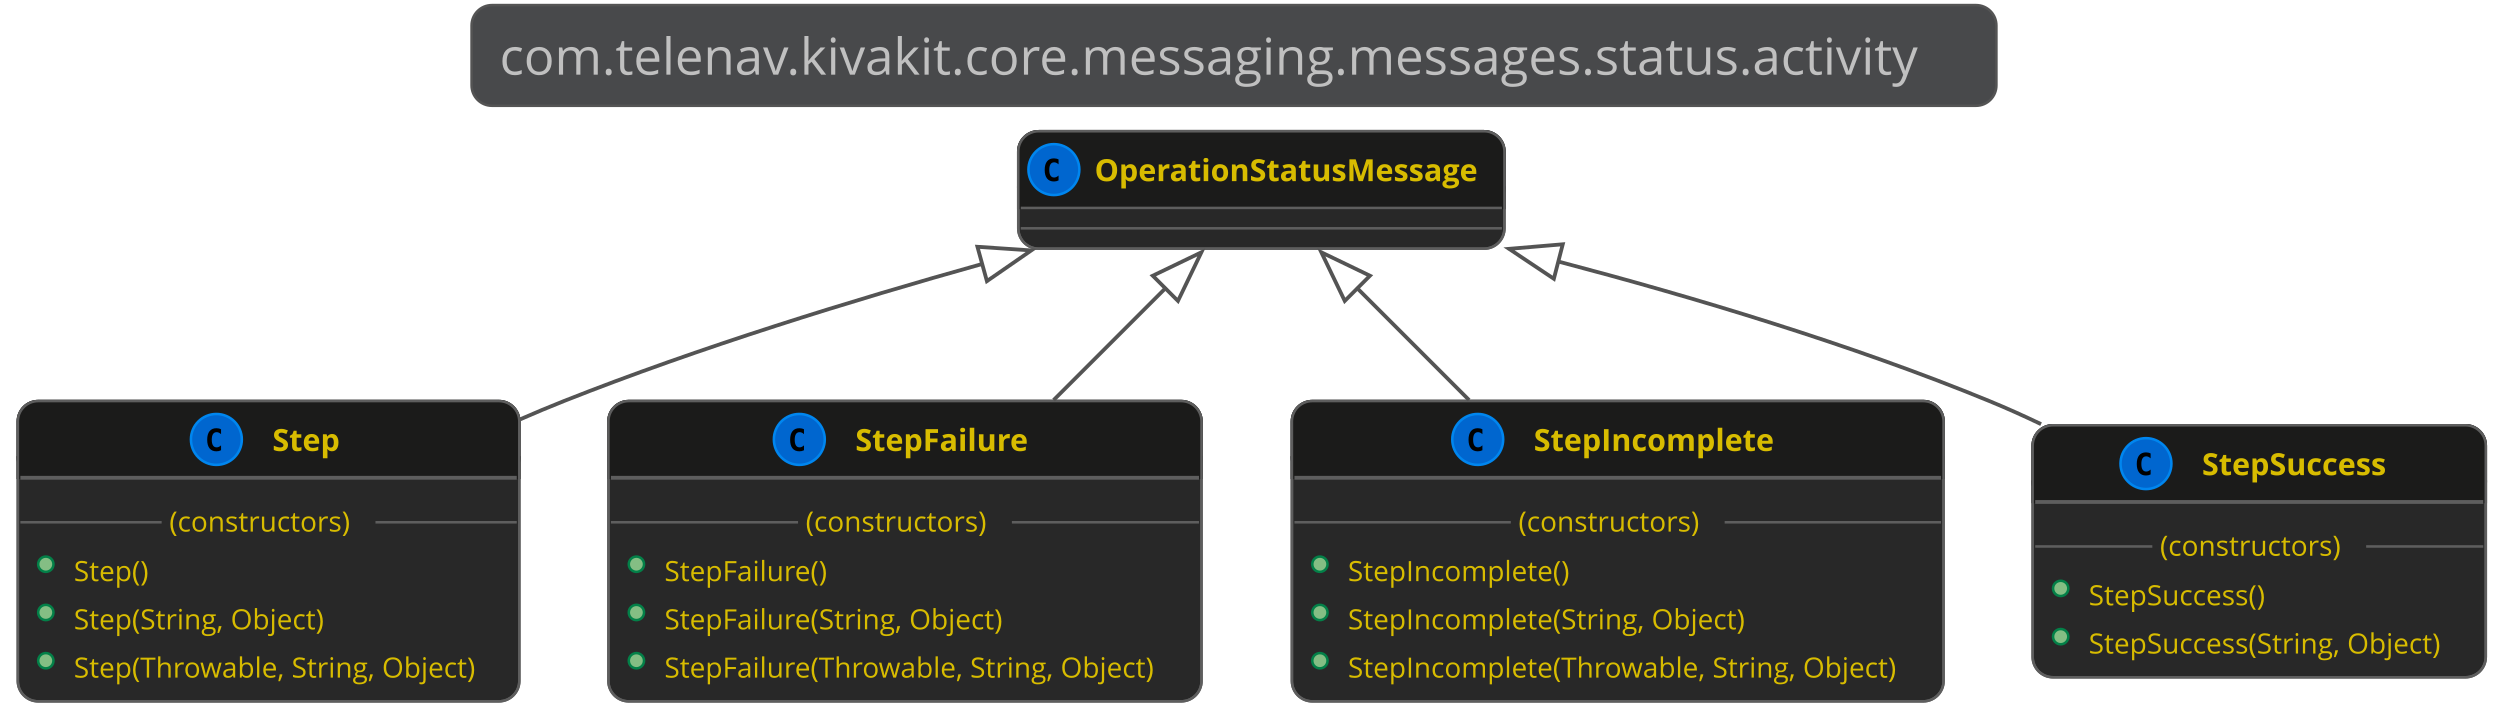
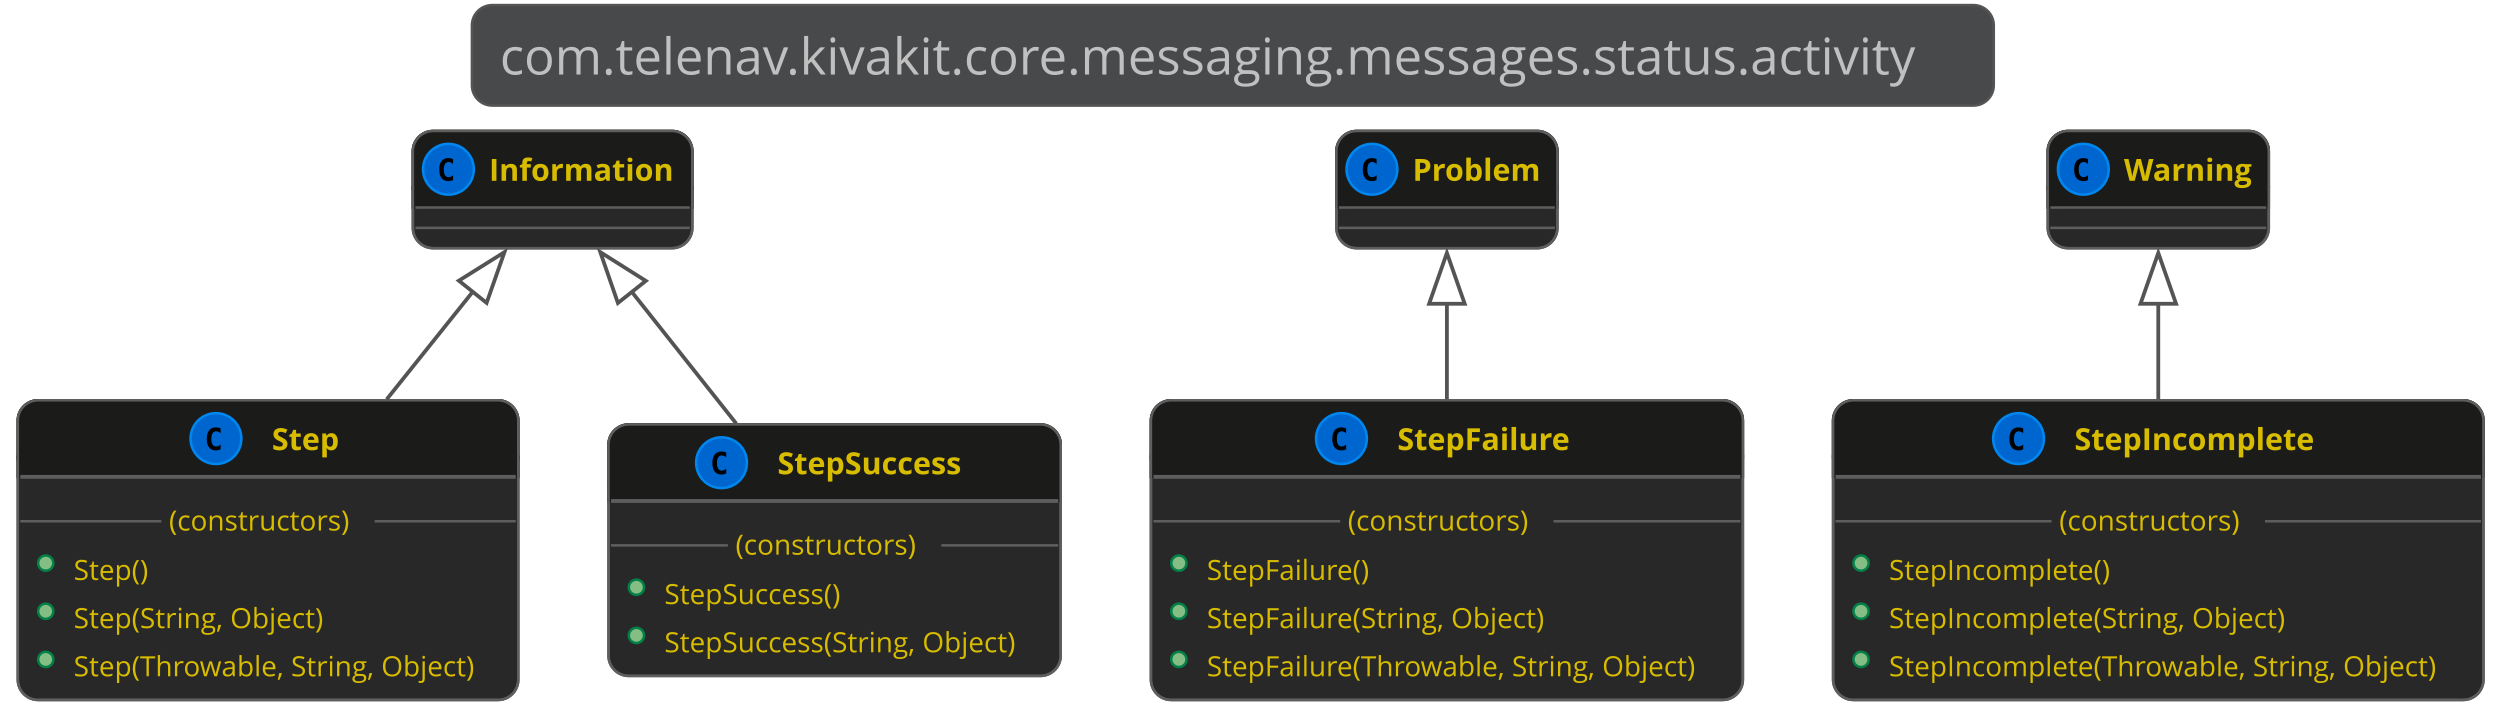
- <svg xmlns="http://www.w3.org/2000/svg" contentScriptType="application/ecmascript" contentStyleType="text/css" height="293.75px" preserveAspectRatio="none" style="width:1023px;height:293px;background:#333333;" version="1.1" viewBox="0 0 1023 293" width="1023.958px" zoomAndPan="magnify">
+ <svg xmlns="http://www.w3.org/2000/svg" contentScriptType="application/ecmascript" contentStyleType="text/css" height="293.75px" preserveAspectRatio="none" style="width:1025px;height:293px;background:#333333;" version="1.1" viewBox="0 0 1025 293" width="1025px" zoomAndPan="magnify">
  <defs />
  <g>
-     <rect fill="#48494B" height="41.203" rx="8.333" ry="8.333" style="stroke:#545454;stroke-width:1.042;" width="623.958" x="192.969" y="2.083" />
-     <text fill="#C0C0C0" font-family="Open Sans,Avenir,Nunito,Arial,Helvetica,SansSerif" font-size="20.833" lengthAdjust="spacing" textLength="601.042" x="204.427" y="30.558">com.telenav.kivakit.core.messaging.messages.status.activity</text>
-     <rect fill="#282828" height="48.055" id="OperationStatusMessage" rx="8.333" ry="8.333" style="stroke:#5E5E5E;stroke-width:1.042;" width="198.958" x="416.667" y="53.703" />
-     <rect fill="#1B1B1A" height="31.388" rx="8.333" ry="8.333" style="stroke:#1B1B1A;stroke-width:1.042;" width="198.958" x="416.667" y="53.703" />
-     <rect fill="#1B1B1A" height="8.333" style="stroke:#1B1B1A;stroke-width:1.042;" width="198.958" x="416.667" y="76.758" />
-     <rect fill="none" height="48.055" id="OperationStatusMessage" rx="8.333" ry="8.333" style="stroke:#5E5E5E;stroke-width:1.042;" width="198.958" x="416.667" y="53.703" />
-     <ellipse cx="431.25" cy="69.397" fill="#0066CF" rx="10.417" ry="10.417" style="stroke:#0086EF;stroke-width:1.042;" />
-     <path d="M433.16,73.822 Q432.733,74.042 432.263,74.152 Q431.793,74.261 431.274,74.261 Q429.431,74.261 428.461,73.047 Q427.49,71.832 427.49,69.537 Q427.49,67.236 428.461,66.022 Q429.431,64.807 431.274,64.807 Q431.793,64.807 432.269,64.917 Q432.745,65.027 433.16,65.247 L433.16,67.249 Q432.697,66.821 432.26,66.623 Q431.824,66.425 431.36,66.425 Q430.371,66.425 429.868,67.209 Q429.364,67.993 429.364,69.537 Q429.364,71.075 429.868,71.86 Q430.371,72.644 431.36,72.644 Q431.824,72.644 432.26,72.446 Q432.697,72.247 433.16,71.82 Z " fill="#000000" />
-     <text fill="#D8BC00" font-family="Open Sans,Avenir,Nunito,Arial,Helvetica,SansSerif" font-size="12.5" font-weight="bold" lengthAdjust="spacing" textLength="161.458" x="447.917" y="74.121">OperationStatusMessage</text>
-     <line style="stroke:#5E5E5E;stroke-width:1.042;" x1="417.708" x2="614.583" y1="85.091" y2="85.091" />
-     <line style="stroke:#5E5E5E;stroke-width:1.042;" x1="417.708" x2="614.583" y1="93.424" y2="93.424" />
+     <rect fill="#48494B" height="41.203" rx="8.333" ry="8.333" style="stroke:#545454;stroke-width:1.042;" width="623.958" x="193.49" y="2.083" />
+     <text fill="#C0C0C0" font-family="Open Sans,Avenir,Nunito,Arial,Helvetica,SansSerif" font-size="20.833" lengthAdjust="spacing" textLength="601.042" x="204.948" y="30.558">com.telenav.kivakit.core.messaging.messages.status.activity</text>
+     <rect fill="#282828" height="48.055" id="Information" rx="8.333" ry="8.333" style="stroke:#5E5E5E;stroke-width:1.042;" width="114.583" x="169.271" y="53.703" />
+     <rect fill="#1B1B1A" height="31.388" rx="8.333" ry="8.333" style="stroke:#1B1B1A;stroke-width:1.042;" width="114.583" x="169.271" y="53.703" />
+     <rect fill="#1B1B1A" height="8.333" style="stroke:#1B1B1A;stroke-width:1.042;" width="114.583" x="169.271" y="76.758" />
+     <rect fill="none" height="48.055" id="Information" rx="8.333" ry="8.333" style="stroke:#5E5E5E;stroke-width:1.042;" width="114.583" x="169.271" y="53.703" />
+     <ellipse cx="183.854" cy="69.397" fill="#0066CF" rx="10.417" ry="10.417" style="stroke:#0086EF;stroke-width:1.042;" />
+     <path d="M185.765,73.822 Q185.337,74.042 184.867,74.152 Q184.397,74.261 183.879,74.261 Q182.035,74.261 181.065,73.047 Q180.094,71.832 180.094,69.537 Q180.094,67.236 181.065,66.022 Q182.035,64.807 183.879,64.807 Q184.397,64.807 184.874,64.917 Q185.35,65.027 185.765,65.247 L185.765,67.249 Q185.301,66.821 184.864,66.623 Q184.428,66.425 183.964,66.425 Q182.975,66.425 182.472,67.209 Q181.968,67.993 181.968,69.537 Q181.968,71.075 182.472,71.86 Q182.975,72.644 183.964,72.644 Q184.428,72.644 184.864,72.446 Q185.301,72.247 185.765,71.82 Z " fill="#000000" />
+     <text fill="#D8BC00" font-family="Open Sans,Avenir,Nunito,Arial,Helvetica,SansSerif" font-size="12.5" font-weight="bold" lengthAdjust="spacing" textLength="77.083" x="200.521" y="74.121">Information</text>
+     <line style="stroke:#5E5E5E;stroke-width:1.042;" x1="170.312" x2="282.812" y1="85.091" y2="85.091" />
+     <line style="stroke:#5E5E5E;stroke-width:1.042;" x1="170.312" x2="282.812" y1="93.424" y2="93.424" />
    <rect codeLine="8" fill="#282828" height="122.868" id="Step" rx="8.333" ry="8.333" style="stroke:#5E5E5E;stroke-width:1.042;" width="205.208" x="7.292" y="164.119" />
    <rect fill="#1B1B1A" height="31.388" rx="8.333" ry="8.333" style="stroke:#1B1B1A;stroke-width:1.042;" width="205.208" x="7.292" y="164.119" />
    <rect fill="#1B1B1A" height="8.333" style="stroke:#1B1B1A;stroke-width:1.042;" width="205.208" x="7.292" y="187.174" />
    <rect codeLine="8" fill="none" height="122.868" id="Step" rx="8.333" ry="8.333" style="stroke:#5E5E5E;stroke-width:1.042;" width="205.208" x="7.292" y="164.119" />
    <ellipse cx="88.542" cy="179.814" fill="#0066CF" rx="10.417" ry="10.417" style="stroke:#0086EF;stroke-width:1.042;" />
    <path d="M90.452,184.239 Q90.025,184.458 89.555,184.568 Q89.085,184.678 88.566,184.678 Q86.723,184.678 85.752,183.464 Q84.782,182.249 84.782,179.954 Q84.782,177.653 85.752,176.438 Q86.723,175.224 88.566,175.224 Q89.085,175.224 89.561,175.334 Q90.037,175.444 90.452,175.663 L90.452,177.665 Q89.988,177.238 89.552,177.04 Q89.115,176.841 88.651,176.841 Q87.663,176.841 87.159,177.625 Q86.656,178.41 86.656,179.954 Q86.656,181.492 87.159,182.276 Q87.663,183.061 88.651,183.061 Q89.115,183.061 89.552,182.862 Q89.988,182.664 90.452,182.237 Z " fill="#000000" />
    <text fill="#D8BC00" font-family="Open Sans,Avenir,Nunito,Arial,Helvetica,SansSerif" font-size="12.5" font-weight="bold" lengthAdjust="spacing" textLength="28.125" x="111.458" y="184.538">Step</text>
    <line style="stroke:#5E5E5E;stroke-width:1.562;" x1="8.333" x2="211.458" y1="195.508" y2="195.508" />
    <ellipse cx="18.75" cy="230.878" fill="#84BE84" rx="3.125" ry="3.125" style="stroke:#038048;stroke-width:1.042;" />
    <text fill="#D8BC00" font-family="Open Sans,Avenir,Nunito,Arial,Helvetica,SansSerif" font-size="11.458" lengthAdjust="spacing" textLength="32.292" x="30.208" y="237.789">Step()</text>
    <ellipse cx="18.75" cy="250.623" fill="#84BE84" rx="3.125" ry="3.125" style="stroke:#038048;stroke-width:1.042;" />
    <text fill="#D8BC00" font-family="Open Sans,Avenir,Nunito,Arial,Helvetica,SansSerif" font-size="11.458" lengthAdjust="spacing" textLength="108.333" x="30.208" y="257.534">Step(String, Object)</text>
    <ellipse cx="18.75" cy="270.367" fill="#84BE84" rx="3.125" ry="3.125" style="stroke:#038048;stroke-width:1.042;" />
    <text fill="#D8BC00" font-family="Open Sans,Avenir,Nunito,Arial,Helvetica,SansSerif" font-size="11.458" lengthAdjust="spacing" textLength="172.917" x="30.208" y="277.279">Step(Throwable, String, Object)</text>
    <line style="stroke:#5E5E5E;stroke-width:1.042;" x1="8.333" x2="66.146" y1="213.714" y2="213.714" />
    <text fill="#D8BC00" font-family="Open Sans,Avenir,Nunito,Arial,Helvetica,SansSerif" font-size="11.458" lengthAdjust="spacing" textLength="81.25" x="69.271" y="217.523">(constructors)</text>
    <line style="stroke:#5E5E5E;stroke-width:1.042;" x1="153.646" x2="211.458" y1="213.714" y2="213.714" />
-     <rect codeLine="17" fill="#282828" height="122.868" id="StepFailure" rx="8.333" ry="8.333" style="stroke:#5E5E5E;stroke-width:1.042;" width="242.708" x="248.958" y="164.119" />
-     <rect fill="#1B1B1A" height="31.388" rx="8.333" ry="8.333" style="stroke:#1B1B1A;stroke-width:1.042;" width="242.708" x="248.958" y="164.119" />
-     <rect fill="#1B1B1A" height="8.333" style="stroke:#1B1B1A;stroke-width:1.042;" width="242.708" x="248.958" y="187.174" />
-     <rect codeLine="17" fill="none" height="122.868" id="StepFailure" rx="8.333" ry="8.333" style="stroke:#5E5E5E;stroke-width:1.042;" width="242.708" x="248.958" y="164.119" />
-     <ellipse cx="327.083" cy="179.814" fill="#0066CF" rx="10.417" ry="10.417" style="stroke:#0086EF;stroke-width:1.042;" />
-     <path d="M328.994,184.239 Q328.567,184.458 328.096,184.568 Q327.627,184.678 327.108,184.678 Q325.264,184.678 324.294,183.464 Q323.324,182.249 323.324,179.954 Q323.324,177.653 324.294,176.438 Q325.264,175.224 327.108,175.224 Q327.627,175.224 328.103,175.334 Q328.579,175.444 328.994,175.663 L328.994,177.665 Q328.53,177.238 328.094,177.04 Q327.657,176.841 327.193,176.841 Q326.204,176.841 325.701,177.625 Q325.197,178.41 325.197,179.954 Q325.197,181.492 325.701,182.276 Q326.204,183.061 327.193,183.061 Q327.657,183.061 328.094,182.862 Q328.53,182.664 328.994,182.237 Z " fill="#000000" />
-     <text fill="#D8BC00" font-family="Open Sans,Avenir,Nunito,Arial,Helvetica,SansSerif" font-size="12.5" font-weight="bold" lengthAdjust="spacing" textLength="71.875" x="350" y="184.538">StepFailure</text>
-     <line style="stroke:#5E5E5E;stroke-width:1.562;" x1="250" x2="490.625" y1="195.508" y2="195.508" />
-     <ellipse cx="260.417" cy="230.878" fill="#84BE84" rx="3.125" ry="3.125" style="stroke:#038048;stroke-width:1.042;" />
-     <text fill="#D8BC00" font-family="Open Sans,Avenir,Nunito,Arial,Helvetica,SansSerif" font-size="11.458" lengthAdjust="spacing" textLength="69.792" x="271.875" y="237.789">StepFailure()</text>
-     <ellipse cx="260.417" cy="250.623" fill="#84BE84" rx="3.125" ry="3.125" style="stroke:#038048;stroke-width:1.042;" />
-     <text fill="#D8BC00" font-family="Open Sans,Avenir,Nunito,Arial,Helvetica,SansSerif" font-size="11.458" lengthAdjust="spacing" textLength="145.833" x="271.875" y="257.534">StepFailure(String, Object)</text>
-     <ellipse cx="260.417" cy="270.367" fill="#84BE84" rx="3.125" ry="3.125" style="stroke:#038048;stroke-width:1.042;" />
-     <text fill="#D8BC00" font-family="Open Sans,Avenir,Nunito,Arial,Helvetica,SansSerif" font-size="11.458" lengthAdjust="spacing" textLength="210.417" x="271.875" y="277.279">StepFailure(Throwable, String, Object)</text>
-     <line style="stroke:#5E5E5E;stroke-width:1.042;" x1="250" x2="326.562" y1="213.714" y2="213.714" />
-     <text fill="#D8BC00" font-family="Open Sans,Avenir,Nunito,Arial,Helvetica,SansSerif" font-size="11.458" lengthAdjust="spacing" textLength="81.25" x="329.688" y="217.523">(constructors)</text>
-     <line style="stroke:#5E5E5E;stroke-width:1.042;" x1="414.062" x2="490.625" y1="213.714" y2="213.714" />
-     <rect codeLine="26" fill="#282828" height="122.868" id="StepIncomplete" rx="8.333" ry="8.333" style="stroke:#5E5E5E;stroke-width:1.042;" width="266.667" x="528.646" y="164.119" />
-     <rect fill="#1B1B1A" height="31.388" rx="8.333" ry="8.333" style="stroke:#1B1B1A;stroke-width:1.042;" width="266.667" x="528.646" y="164.119" />
-     <rect fill="#1B1B1A" height="8.333" style="stroke:#1B1B1A;stroke-width:1.042;" width="266.667" x="528.646" y="187.174" />
-     <rect codeLine="26" fill="none" height="122.868" id="StepIncomplete" rx="8.333" ry="8.333" style="stroke:#5E5E5E;stroke-width:1.042;" width="266.667" x="528.646" y="164.119" />
-     <ellipse cx="604.688" cy="179.814" fill="#0066CF" rx="10.417" ry="10.417" style="stroke:#0086EF;stroke-width:1.042;" />
-     <path d="M606.598,184.239 Q606.171,184.458 605.701,184.568 Q605.231,184.678 604.712,184.678 Q602.869,184.678 601.898,183.464 Q600.928,182.249 600.928,179.954 Q600.928,177.653 601.898,176.438 Q602.869,175.224 604.712,175.224 Q605.231,175.224 605.707,175.334 Q606.183,175.444 606.598,175.663 L606.598,177.665 Q606.134,177.238 605.698,177.04 Q605.261,176.841 604.797,176.841 Q603.809,176.841 603.305,177.625 Q602.802,178.41 602.802,179.954 Q602.802,181.492 603.305,182.276 Q603.809,183.061 604.797,183.061 Q605.261,183.061 605.698,182.862 Q606.134,182.664 606.598,182.237 Z " fill="#000000" />
-     <text fill="#D8BC00" font-family="Open Sans,Avenir,Nunito,Arial,Helvetica,SansSerif" font-size="12.5" font-weight="bold" lengthAdjust="spacing" textLength="100" x="627.604" y="184.538">StepIncomplete</text>
-     <line style="stroke:#5E5E5E;stroke-width:1.562;" x1="529.688" x2="794.271" y1="195.508" y2="195.508" />
-     <ellipse cx="540.104" cy="230.878" fill="#84BE84" rx="3.125" ry="3.125" style="stroke:#038048;stroke-width:1.042;" />
-     <text fill="#D8BC00" font-family="Open Sans,Avenir,Nunito,Arial,Helvetica,SansSerif" font-size="11.458" lengthAdjust="spacing" textLength="93.75" x="551.562" y="237.789">StepIncomplete()</text>
-     <ellipse cx="540.104" cy="250.623" fill="#84BE84" rx="3.125" ry="3.125" style="stroke:#038048;stroke-width:1.042;" />
-     <text fill="#D8BC00" font-family="Open Sans,Avenir,Nunito,Arial,Helvetica,SansSerif" font-size="11.458" lengthAdjust="spacing" textLength="169.792" x="551.562" y="257.534">StepIncomplete(String, Object)</text>
-     <ellipse cx="540.104" cy="270.367" fill="#84BE84" rx="3.125" ry="3.125" style="stroke:#038048;stroke-width:1.042;" />
-     <text fill="#D8BC00" font-family="Open Sans,Avenir,Nunito,Arial,Helvetica,SansSerif" font-size="11.458" lengthAdjust="spacing" textLength="234.375" x="551.562" y="277.279">StepIncomplete(Throwable, String, Object)</text>
-     <line style="stroke:#5E5E5E;stroke-width:1.042;" x1="529.688" x2="618.229" y1="213.714" y2="213.714" />
-     <text fill="#D8BC00" font-family="Open Sans,Avenir,Nunito,Arial,Helvetica,SansSerif" font-size="11.458" lengthAdjust="spacing" textLength="81.25" x="621.354" y="217.523">(constructors)</text>
-     <line style="stroke:#5E5E5E;stroke-width:1.042;" x1="705.729" x2="794.271" y1="213.714" y2="213.714" />
-     <rect codeLine="35" fill="#282828" height="103.123" id="StepSuccess" rx="8.333" ry="8.333" style="stroke:#5E5E5E;stroke-width:1.042;" width="185.417" x="831.771" y="174.015" />
-     <rect fill="#1B1B1A" height="31.388" rx="8.333" ry="8.333" style="stroke:#1B1B1A;stroke-width:1.042;" width="185.417" x="831.771" y="174.015" />
-     <rect fill="#1B1B1A" height="8.333" style="stroke:#1B1B1A;stroke-width:1.042;" width="185.417" x="831.771" y="197.07" />
-     <rect codeLine="35" fill="none" height="103.123" id="StepSuccess" rx="8.333" ry="8.333" style="stroke:#5E5E5E;stroke-width:1.042;" width="185.417" x="831.771" y="174.015" />
-     <ellipse cx="878.125" cy="189.709" fill="#0066CF" rx="10.417" ry="10.417" style="stroke:#0086EF;stroke-width:1.042;" />
-     <path d="M880.035,194.135 Q879.608,194.354 879.138,194.464 Q878.668,194.574 878.149,194.574 Q876.306,194.574 875.336,193.359 Q874.365,192.145 874.365,189.85 Q874.365,187.549 875.336,186.334 Q876.306,185.12 878.149,185.12 Q878.668,185.12 879.144,185.23 Q879.62,185.339 880.035,185.559 L880.035,187.561 Q879.572,187.134 879.135,186.935 Q878.699,186.737 878.235,186.737 Q877.246,186.737 876.743,187.521 Q876.239,188.306 876.239,189.85 Q876.239,191.388 876.743,192.172 Q877.246,192.957 878.235,192.957 Q878.699,192.957 879.135,192.758 Q879.572,192.56 880.035,192.133 Z " fill="#000000" />
-     <text fill="#D8BC00" font-family="Open Sans,Avenir,Nunito,Arial,Helvetica,SansSerif" font-size="12.5" font-weight="bold" lengthAdjust="spacing" textLength="78.125" x="901.042" y="194.434">StepSuccess</text>
-     <line style="stroke:#5E5E5E;stroke-width:1.562;" x1="832.812" x2="1016.146" y1="205.404" y2="205.404" />
-     <ellipse cx="843.229" cy="240.774" fill="#84BE84" rx="3.125" ry="3.125" style="stroke:#038048;stroke-width:1.042;" />
-     <text fill="#D8BC00" font-family="Open Sans,Avenir,Nunito,Arial,Helvetica,SansSerif" font-size="11.458" lengthAdjust="spacing" textLength="77.083" x="854.688" y="247.685">StepSuccess()</text>
-     <ellipse cx="843.229" cy="260.518" fill="#84BE84" rx="3.125" ry="3.125" style="stroke:#038048;stroke-width:1.042;" />
-     <text fill="#D8BC00" font-family="Open Sans,Avenir,Nunito,Arial,Helvetica,SansSerif" font-size="11.458" lengthAdjust="spacing" textLength="153.125" x="854.688" y="267.43">StepSuccess(String, Object)</text>
-     <line style="stroke:#5E5E5E;stroke-width:1.042;" x1="832.812" x2="880.729" y1="223.609" y2="223.609" />
-     <text fill="#D8BC00" font-family="Open Sans,Avenir,Nunito,Arial,Helvetica,SansSerif" font-size="11.458" lengthAdjust="spacing" textLength="81.25" x="883.854" y="227.419">(constructors)</text>
-     <line style="stroke:#5E5E5E;stroke-width:1.042;" x1="968.229" x2="1016.146" y1="223.609" y2="223.609" />
-     <path codeLine="7" d="M401.938,108.005 C349.115,122.786 285.969,142.234 230.729,164.119 C224.844,166.453 218.854,168.963 212.844,171.588 " fill="none" id="OperationStatusMessage-backto-Step" style="stroke:#545454;stroke-width:1.562;" />
-     <polygon fill="none" points="399.969,100.984,421.99,102.474,403.844,115.036,399.969,100.984" style="stroke:#545454;stroke-width:1.562;" />
-     <path codeLine="16" d="M477.281,117.567 C463.115,131.734 446.74,148.109 431.125,163.724 " fill="none" id="OperationStatusMessage-backto-StepFailure" style="stroke:#545454;stroke-width:1.562;" />
-     <polygon fill="none" points="471.708,112.828,491.604,103.245,482.021,123.14,471.708,112.828" style="stroke:#545454;stroke-width:1.562;" />
-     <path codeLine="25" d="M555.01,117.567 C569.177,131.734 585.552,148.109 601.167,163.724 " fill="none" id="OperationStatusMessage-backto-StepIncomplete" style="stroke:#545454;stroke-width:1.562;" />
-     <polygon fill="none" points="550.271,123.14,540.688,103.245,560.583,112.828,550.271,123.14" style="stroke:#545454;stroke-width:1.562;" />
-     <path codeLine="34" d="M637.615,107.005 C692.469,121.442 757.51,140.88 814.062,164.119 C821.031,166.984 828.135,170.172 835.198,173.557 " fill="none" id="OperationStatusMessage-backto-StepSuccess" style="stroke:#545454;stroke-width:1.562;" />
-     <polygon fill="none" points="635.844,114.078,617.49,101.828,639.479,99.963,635.844,114.078" style="stroke:#545454;stroke-width:1.562;" />
+     <rect fill="#282828" height="48.055" id="Problem" rx="8.333" ry="8.333" style="stroke:#5E5E5E;stroke-width:1.042;" width="90.625" x="547.917" y="53.703" />
+     <rect fill="#1B1B1A" height="31.388" rx="8.333" ry="8.333" style="stroke:#1B1B1A;stroke-width:1.042;" width="90.625" x="547.917" y="53.703" />
+     <rect fill="#1B1B1A" height="8.333" style="stroke:#1B1B1A;stroke-width:1.042;" width="90.625" x="547.917" y="76.758" />
+     <rect fill="none" height="48.055" id="Problem" rx="8.333" ry="8.333" style="stroke:#5E5E5E;stroke-width:1.042;" width="90.625" x="547.917" y="53.703" />
+     <ellipse cx="562.5" cy="69.397" fill="#0066CF" rx="10.417" ry="10.417" style="stroke:#0086EF;stroke-width:1.042;" />
+     <path d="M564.41,73.822 Q563.983,74.042 563.513,74.152 Q563.043,74.261 562.524,74.261 Q560.681,74.261 559.711,73.047 Q558.74,71.832 558.74,69.537 Q558.74,67.236 559.711,66.022 Q560.681,64.807 562.524,64.807 Q563.043,64.807 563.519,64.917 Q563.995,65.027 564.41,65.247 L564.41,67.249 Q563.947,66.821 563.51,66.623 Q563.074,66.425 562.61,66.425 Q561.621,66.425 561.118,67.209 Q560.614,67.993 560.614,69.537 Q560.614,71.075 561.118,71.86 Q561.621,72.644 562.61,72.644 Q563.074,72.644 563.51,72.446 Q563.947,72.247 564.41,71.82 Z " fill="#000000" />
+     <text fill="#D8BC00" font-family="Open Sans,Avenir,Nunito,Arial,Helvetica,SansSerif" font-size="12.5" font-weight="bold" lengthAdjust="spacing" textLength="53.125" x="579.167" y="74.121">Problem</text>
+     <line style="stroke:#5E5E5E;stroke-width:1.042;" x1="548.958" x2="637.5" y1="85.091" y2="85.091" />
+     <line style="stroke:#5E5E5E;stroke-width:1.042;" x1="548.958" x2="637.5" y1="93.424" y2="93.424" />
+     <rect codeLine="17" fill="#282828" height="122.868" id="StepFailure" rx="8.333" ry="8.333" style="stroke:#5E5E5E;stroke-width:1.042;" width="242.708" x="471.875" y="164.119" />
+     <rect fill="#1B1B1A" height="31.388" rx="8.333" ry="8.333" style="stroke:#1B1B1A;stroke-width:1.042;" width="242.708" x="471.875" y="164.119" />
+     <rect fill="#1B1B1A" height="8.333" style="stroke:#1B1B1A;stroke-width:1.042;" width="242.708" x="471.875" y="187.174" />
+     <rect codeLine="17" fill="none" height="122.868" id="StepFailure" rx="8.333" ry="8.333" style="stroke:#5E5E5E;stroke-width:1.042;" width="242.708" x="471.875" y="164.119" />
+     <ellipse cx="550" cy="179.814" fill="#0066CF" rx="10.417" ry="10.417" style="stroke:#0086EF;stroke-width:1.042;" />
+     <path d="M551.91,184.239 Q551.483,184.458 551.013,184.568 Q550.543,184.678 550.024,184.678 Q548.181,184.678 547.211,183.464 Q546.24,182.249 546.24,179.954 Q546.24,177.653 547.211,176.438 Q548.181,175.224 550.024,175.224 Q550.543,175.224 551.019,175.334 Q551.495,175.444 551.91,175.663 L551.91,177.665 Q551.447,177.238 551.01,177.04 Q550.574,176.841 550.11,176.841 Q549.121,176.841 548.618,177.625 Q548.114,178.41 548.114,179.954 Q548.114,181.492 548.618,182.276 Q549.121,183.061 550.11,183.061 Q550.574,183.061 551.01,182.862 Q551.447,182.664 551.91,182.237 Z " fill="#000000" />
+     <text fill="#D8BC00" font-family="Open Sans,Avenir,Nunito,Arial,Helvetica,SansSerif" font-size="12.5" font-weight="bold" lengthAdjust="spacing" textLength="71.875" x="572.917" y="184.538">StepFailure</text>
+     <line style="stroke:#5E5E5E;stroke-width:1.562;" x1="472.917" x2="713.542" y1="195.508" y2="195.508" />
+     <ellipse cx="483.333" cy="230.878" fill="#84BE84" rx="3.125" ry="3.125" style="stroke:#038048;stroke-width:1.042;" />
+     <text fill="#D8BC00" font-family="Open Sans,Avenir,Nunito,Arial,Helvetica,SansSerif" font-size="11.458" lengthAdjust="spacing" textLength="69.792" x="494.792" y="237.789">StepFailure()</text>
+     <ellipse cx="483.333" cy="250.623" fill="#84BE84" rx="3.125" ry="3.125" style="stroke:#038048;stroke-width:1.042;" />
+     <text fill="#D8BC00" font-family="Open Sans,Avenir,Nunito,Arial,Helvetica,SansSerif" font-size="11.458" lengthAdjust="spacing" textLength="145.833" x="494.792" y="257.534">StepFailure(String, Object)</text>
+     <ellipse cx="483.333" cy="270.367" fill="#84BE84" rx="3.125" ry="3.125" style="stroke:#038048;stroke-width:1.042;" />
+     <text fill="#D8BC00" font-family="Open Sans,Avenir,Nunito,Arial,Helvetica,SansSerif" font-size="11.458" lengthAdjust="spacing" textLength="210.417" x="494.792" y="277.279">StepFailure(Throwable, String, Object)</text>
+     <line style="stroke:#5E5E5E;stroke-width:1.042;" x1="472.917" x2="549.479" y1="213.714" y2="213.714" />
+     <text fill="#D8BC00" font-family="Open Sans,Avenir,Nunito,Arial,Helvetica,SansSerif" font-size="11.458" lengthAdjust="spacing" textLength="81.25" x="552.604" y="217.523">(constructors)</text>
+     <line style="stroke:#5E5E5E;stroke-width:1.042;" x1="636.979" x2="713.542" y1="213.714" y2="213.714" />
+     <rect fill="#282828" height="48.055" id="Warning" rx="8.333" ry="8.333" style="stroke:#5E5E5E;stroke-width:1.042;" width="90.625" x="839.583" y="53.703" />
+     <rect fill="#1B1B1A" height="31.388" rx="8.333" ry="8.333" style="stroke:#1B1B1A;stroke-width:1.042;" width="90.625" x="839.583" y="53.703" />
+     <rect fill="#1B1B1A" height="8.333" style="stroke:#1B1B1A;stroke-width:1.042;" width="90.625" x="839.583" y="76.758" />
+     <rect fill="none" height="48.055" id="Warning" rx="8.333" ry="8.333" style="stroke:#5E5E5E;stroke-width:1.042;" width="90.625" x="839.583" y="53.703" />
+     <ellipse cx="854.167" cy="69.397" fill="#0066CF" rx="10.417" ry="10.417" style="stroke:#0086EF;stroke-width:1.042;" />
+     <path d="M856.077,73.822 Q855.65,74.042 855.18,74.152 Q854.71,74.261 854.191,74.261 Q852.348,74.261 851.377,73.047 Q850.407,71.832 850.407,69.537 Q850.407,67.236 851.377,66.022 Q852.348,64.807 854.191,64.807 Q854.71,64.807 855.186,64.917 Q855.662,65.027 856.077,65.247 L856.077,67.249 Q855.613,66.821 855.177,66.623 Q854.74,66.425 854.277,66.425 Q853.288,66.425 852.784,67.209 Q852.281,67.993 852.281,69.537 Q852.281,71.075 852.784,71.86 Q853.288,72.644 854.277,72.644 Q854.74,72.644 855.177,72.446 Q855.613,72.247 856.077,71.82 Z " fill="#000000" />
+     <text fill="#D8BC00" font-family="Open Sans,Avenir,Nunito,Arial,Helvetica,SansSerif" font-size="12.5" font-weight="bold" lengthAdjust="spacing" textLength="53.125" x="870.833" y="74.121">Warning</text>
+     <line style="stroke:#5E5E5E;stroke-width:1.042;" x1="840.625" x2="929.167" y1="85.091" y2="85.091" />
+     <line style="stroke:#5E5E5E;stroke-width:1.042;" x1="840.625" x2="929.167" y1="93.424" y2="93.424" />
+     <rect codeLine="26" fill="#282828" height="122.868" id="StepIncomplete" rx="8.333" ry="8.333" style="stroke:#5E5E5E;stroke-width:1.042;" width="266.667" x="751.562" y="164.119" />
+     <rect fill="#1B1B1A" height="31.388" rx="8.333" ry="8.333" style="stroke:#1B1B1A;stroke-width:1.042;" width="266.667" x="751.562" y="164.119" />
+     <rect fill="#1B1B1A" height="8.333" style="stroke:#1B1B1A;stroke-width:1.042;" width="266.667" x="751.562" y="187.174" />
+     <rect codeLine="26" fill="none" height="122.868" id="StepIncomplete" rx="8.333" ry="8.333" style="stroke:#5E5E5E;stroke-width:1.042;" width="266.667" x="751.562" y="164.119" />
+     <ellipse cx="827.604" cy="179.814" fill="#0066CF" rx="10.417" ry="10.417" style="stroke:#0086EF;stroke-width:1.042;" />
+     <path d="M829.515,184.239 Q829.087,184.458 828.617,184.568 Q828.147,184.678 827.629,184.678 Q825.785,184.678 824.815,183.464 Q823.844,182.249 823.844,179.954 Q823.844,177.653 824.815,176.438 Q825.785,175.224 827.629,175.224 Q828.147,175.224 828.624,175.334 Q829.1,175.444 829.515,175.663 L829.515,177.665 Q829.051,177.238 828.614,177.04 Q828.178,176.841 827.714,176.841 Q826.725,176.841 826.222,177.625 Q825.718,178.41 825.718,179.954 Q825.718,181.492 826.222,182.276 Q826.725,183.061 827.714,183.061 Q828.178,183.061 828.614,182.862 Q829.051,182.664 829.515,182.237 Z " fill="#000000" />
+     <text fill="#D8BC00" font-family="Open Sans,Avenir,Nunito,Arial,Helvetica,SansSerif" font-size="12.5" font-weight="bold" lengthAdjust="spacing" textLength="100" x="850.521" y="184.538">StepIncomplete</text>
+     <line style="stroke:#5E5E5E;stroke-width:1.562;" x1="752.604" x2="1017.188" y1="195.508" y2="195.508" />
+     <ellipse cx="763.021" cy="230.878" fill="#84BE84" rx="3.125" ry="3.125" style="stroke:#038048;stroke-width:1.042;" />
+     <text fill="#D8BC00" font-family="Open Sans,Avenir,Nunito,Arial,Helvetica,SansSerif" font-size="11.458" lengthAdjust="spacing" textLength="93.75" x="774.479" y="237.789">StepIncomplete()</text>
+     <ellipse cx="763.021" cy="250.623" fill="#84BE84" rx="3.125" ry="3.125" style="stroke:#038048;stroke-width:1.042;" />
+     <text fill="#D8BC00" font-family="Open Sans,Avenir,Nunito,Arial,Helvetica,SansSerif" font-size="11.458" lengthAdjust="spacing" textLength="169.792" x="774.479" y="257.534">StepIncomplete(String, Object)</text>
+     <ellipse cx="763.021" cy="270.367" fill="#84BE84" rx="3.125" ry="3.125" style="stroke:#038048;stroke-width:1.042;" />
+     <text fill="#D8BC00" font-family="Open Sans,Avenir,Nunito,Arial,Helvetica,SansSerif" font-size="11.458" lengthAdjust="spacing" textLength="234.375" x="774.479" y="277.279">StepIncomplete(Throwable, String, Object)</text>
+     <line style="stroke:#5E5E5E;stroke-width:1.042;" x1="752.604" x2="841.146" y1="213.714" y2="213.714" />
+     <text fill="#D8BC00" font-family="Open Sans,Avenir,Nunito,Arial,Helvetica,SansSerif" font-size="11.458" lengthAdjust="spacing" textLength="81.25" x="844.271" y="217.523">(constructors)</text>
+     <line style="stroke:#5E5E5E;stroke-width:1.042;" x1="928.646" x2="1017.188" y1="213.714" y2="213.714" />
+     <rect codeLine="35" fill="#282828" height="103.123" id="StepSuccess" rx="8.333" ry="8.333" style="stroke:#5E5E5E;stroke-width:1.042;" width="185.417" x="249.479" y="174.015" />
+     <rect fill="#1B1B1A" height="31.388" rx="8.333" ry="8.333" style="stroke:#1B1B1A;stroke-width:1.042;" width="185.417" x="249.479" y="174.015" />
+     <rect fill="#1B1B1A" height="8.333" style="stroke:#1B1B1A;stroke-width:1.042;" width="185.417" x="249.479" y="197.07" />
+     <rect codeLine="35" fill="none" height="103.123" id="StepSuccess" rx="8.333" ry="8.333" style="stroke:#5E5E5E;stroke-width:1.042;" width="185.417" x="249.479" y="174.015" />
+     <ellipse cx="295.833" cy="189.709" fill="#0066CF" rx="10.417" ry="10.417" style="stroke:#0086EF;stroke-width:1.042;" />
+     <path d="M297.744,194.135 Q297.317,194.354 296.846,194.464 Q296.377,194.574 295.858,194.574 Q294.014,194.574 293.044,193.359 Q292.074,192.145 292.074,189.85 Q292.074,187.549 293.044,186.334 Q294.014,185.12 295.858,185.12 Q296.377,185.12 296.853,185.23 Q297.329,185.339 297.744,185.559 L297.744,187.561 Q297.28,187.134 296.844,186.935 Q296.407,186.737 295.943,186.737 Q294.954,186.737 294.451,187.521 Q293.947,188.306 293.947,189.85 Q293.947,191.388 294.451,192.172 Q294.954,192.957 295.943,192.957 Q296.407,192.957 296.844,192.758 Q297.28,192.56 297.744,192.133 Z " fill="#000000" />
+     <text fill="#D8BC00" font-family="Open Sans,Avenir,Nunito,Arial,Helvetica,SansSerif" font-size="12.5" font-weight="bold" lengthAdjust="spacing" textLength="78.125" x="318.75" y="194.434">StepSuccess</text>
+     <line style="stroke:#5E5E5E;stroke-width:1.562;" x1="250.521" x2="433.854" y1="205.404" y2="205.404" />
+     <ellipse cx="260.938" cy="240.774" fill="#84BE84" rx="3.125" ry="3.125" style="stroke:#038048;stroke-width:1.042;" />
+     <text fill="#D8BC00" font-family="Open Sans,Avenir,Nunito,Arial,Helvetica,SansSerif" font-size="11.458" lengthAdjust="spacing" textLength="77.083" x="272.396" y="247.685">StepSuccess()</text>
+     <ellipse cx="260.938" cy="260.518" fill="#84BE84" rx="3.125" ry="3.125" style="stroke:#038048;stroke-width:1.042;" />
+     <text fill="#D8BC00" font-family="Open Sans,Avenir,Nunito,Arial,Helvetica,SansSerif" font-size="11.458" lengthAdjust="spacing" textLength="153.125" x="272.396" y="267.43">StepSuccess(String, Object)</text>
+     <line style="stroke:#5E5E5E;stroke-width:1.042;" x1="250.521" x2="298.438" y1="223.609" y2="223.609" />
+     <text fill="#D8BC00" font-family="Open Sans,Avenir,Nunito,Arial,Helvetica,SansSerif" font-size="11.458" lengthAdjust="spacing" textLength="81.25" x="301.562" y="227.419">(constructors)</text>
+     <line style="stroke:#5E5E5E;stroke-width:1.042;" x1="385.938" x2="433.854" y1="223.609" y2="223.609" />
+     <path codeLine="7" d="M193.979,119.432 C183,133.151 170.5,148.786 158.552,163.724 " fill="none" id="Information-backto-Step" style="stroke:#545454;stroke-width:1.562;" />
+     <polygon fill="none" points="188.125,115.078,206.833,103.37,199.51,124.192,188.125,115.078" style="stroke:#545454;stroke-width:1.562;" />
+     <path codeLine="16" d="M593.229,124.182 C593.229,136.703 593.229,150.484 593.229,163.724 " fill="none" id="Problem-backto-StepFailure" style="stroke:#545454;stroke-width:1.562;" />
+     <polygon fill="none" points="585.938,124.546,593.229,103.713,600.521,124.546,585.938,124.546" style="stroke:#545454;stroke-width:1.562;" />
+     <path codeLine="25" d="M884.896,124.182 C884.896,136.703 884.896,150.484 884.896,163.724 " fill="none" id="Warning-backto-StepIncomplete" style="stroke:#545454;stroke-width:1.562;" />
+     <polygon fill="none" points="877.604,124.546,884.896,103.713,892.188,124.546,877.604,124.546" style="stroke:#545454;stroke-width:1.562;" />
+     <path codeLine="34" d="M259,119.62 C272.302,136.39 287.833,155.984 301.854,173.661 " fill="none" id="Information-backto-StepSuccess" style="stroke:#545454;stroke-width:1.562;" />
+     <polygon fill="none" points="253.344,124.224,246.115,103.37,264.781,115.161,253.344,124.224" style="stroke:#545454;stroke-width:1.562;" />
  </g>
</svg>
